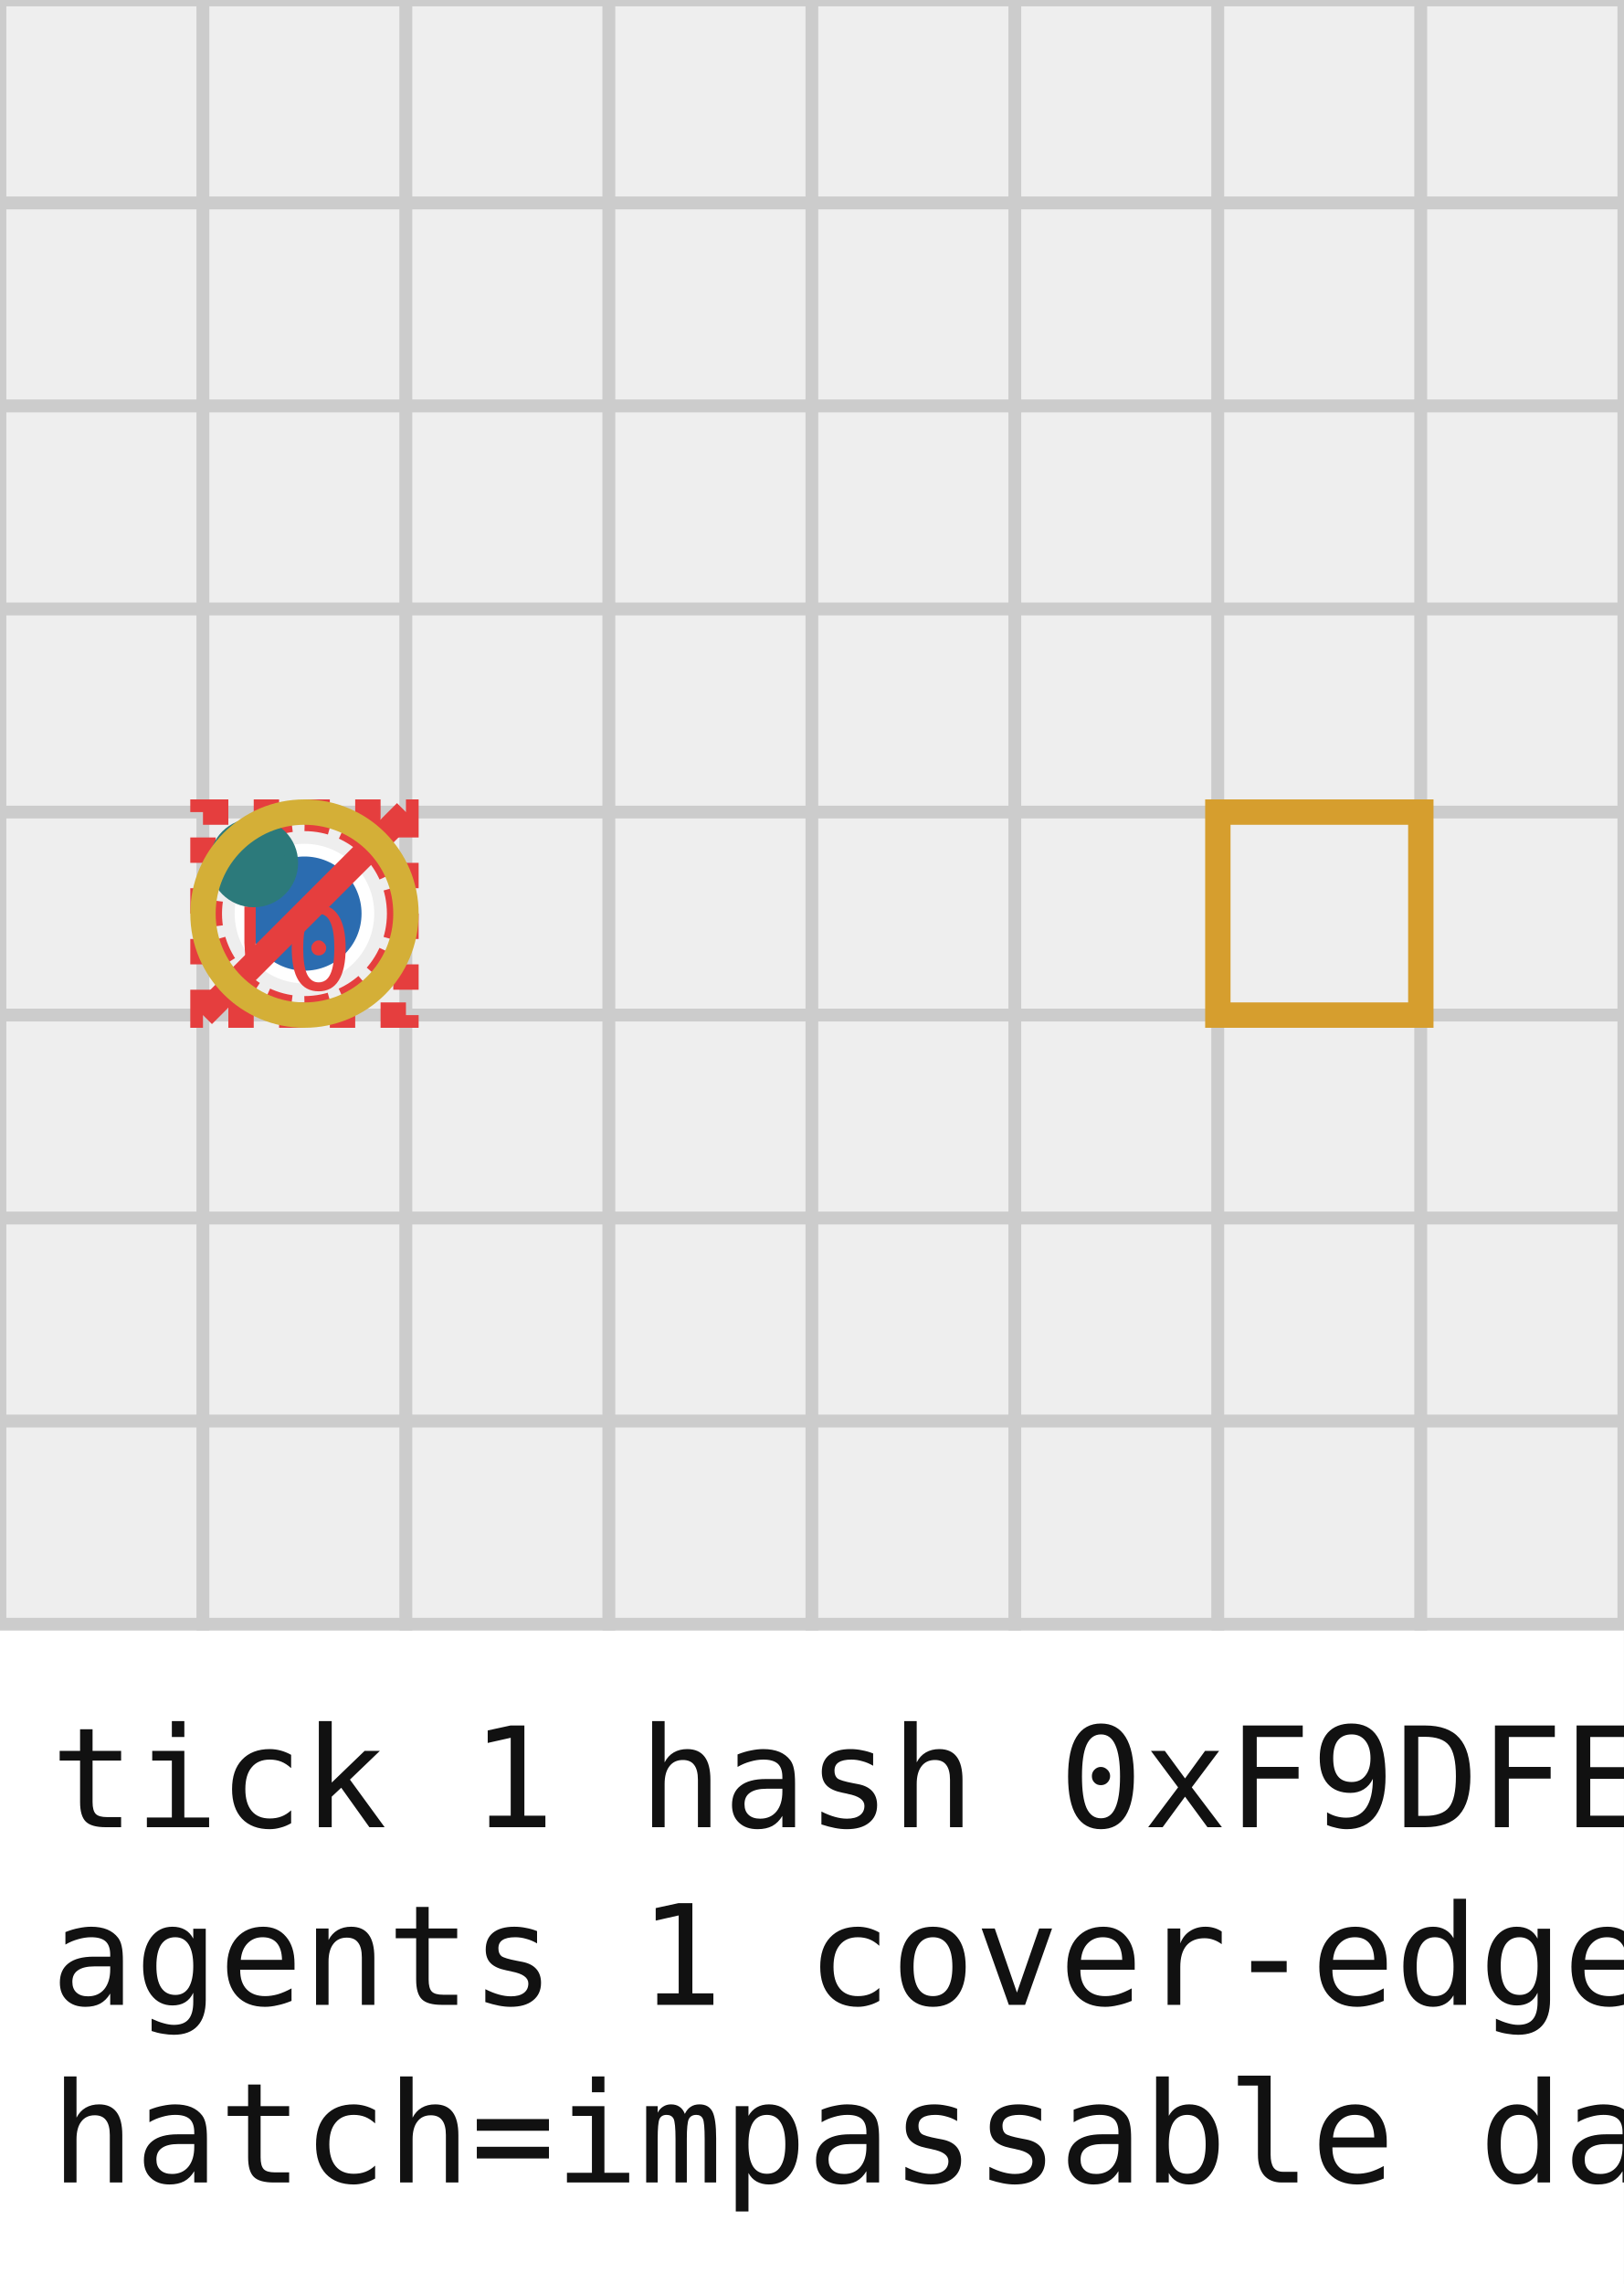
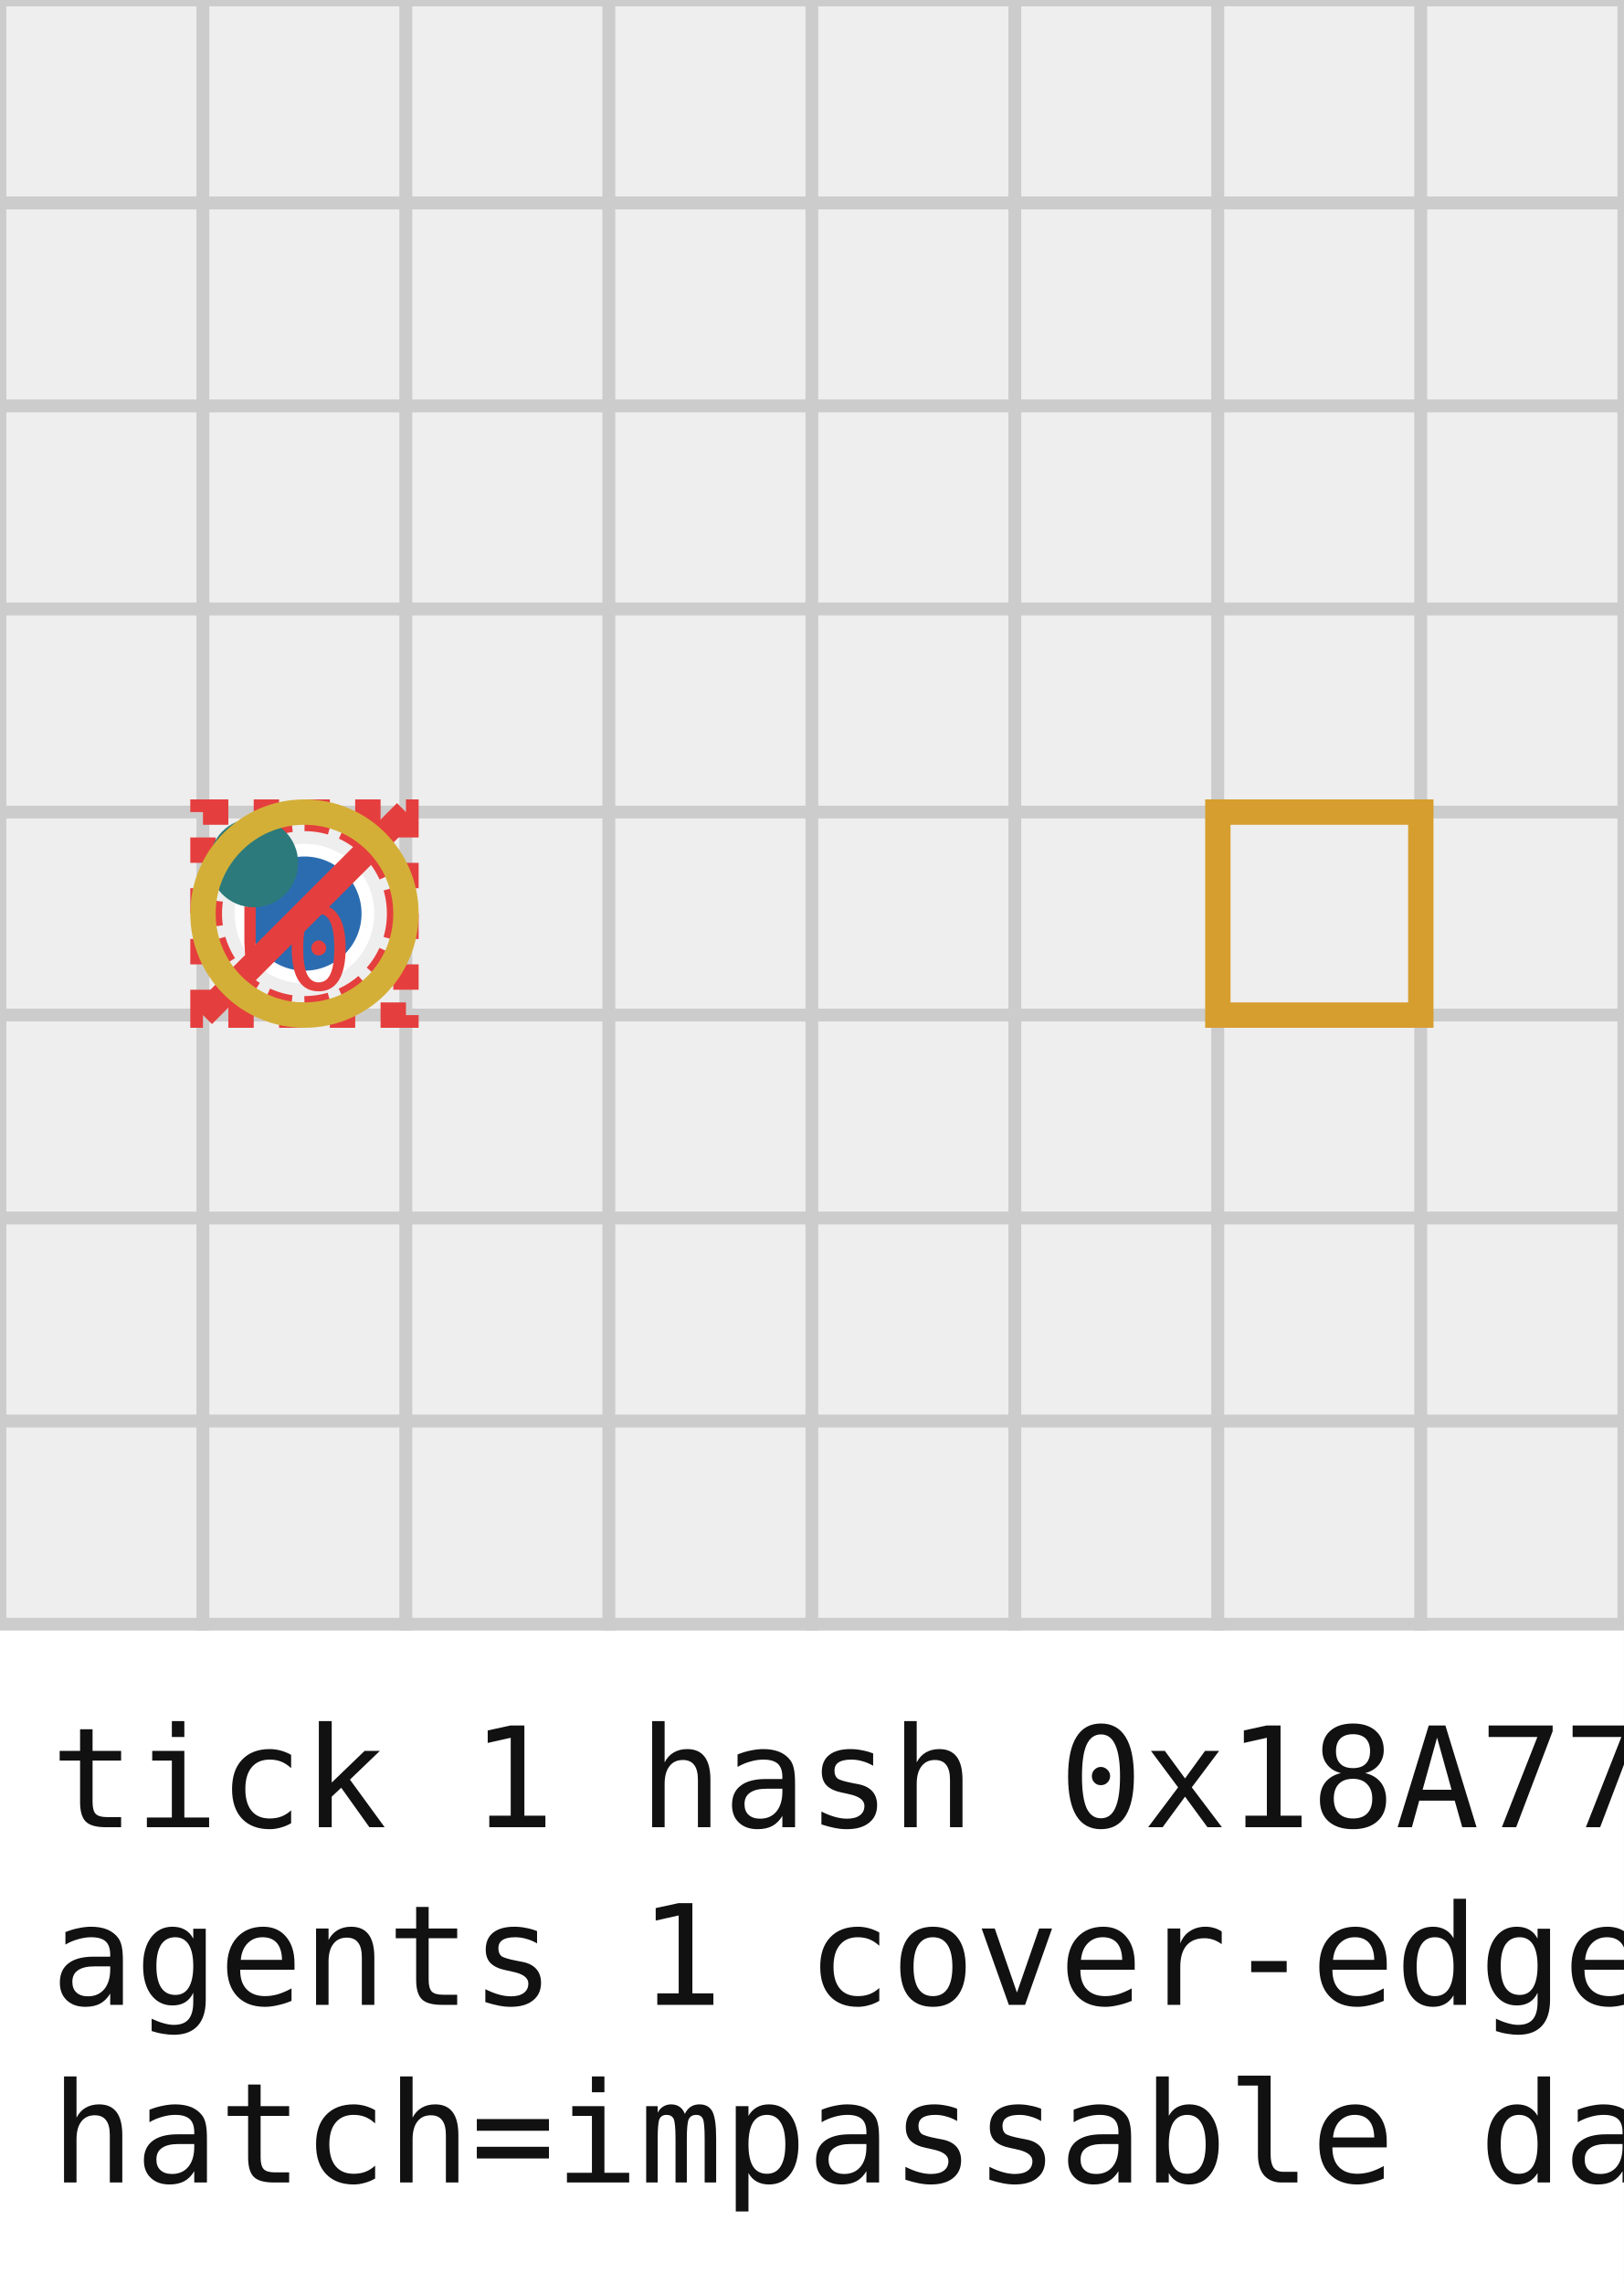
<svg xmlns="http://www.w3.org/2000/svg" width="128" height="180" viewBox="0 0 128 180">
  <defs>
    <pattern id="cw-hatch" width="4" height="4" patternUnits="userSpaceOnUse">
      <path d="M0,4 L4,0" stroke="#8a8a8a" stroke-width="1" />
    </pattern>
  </defs>
  <rect x="0" y="0" width="128" height="180" fill="#ffffff" />
  <rect x="0" y="0" width="16" height="16" fill="rgb(238,238,238)" stroke="#cccccc" stroke-width="1" />
  <rect x="16" y="0" width="16" height="16" fill="rgb(238,238,238)" stroke="#cccccc" stroke-width="1" />
  <rect x="32" y="0" width="16" height="16" fill="rgb(238,238,238)" stroke="#cccccc" stroke-width="1" />
  <rect x="48" y="0" width="16" height="16" fill="rgb(238,238,238)" stroke="#cccccc" stroke-width="1" />
  <rect x="64" y="0" width="16" height="16" fill="rgb(238,238,238)" stroke="#cccccc" stroke-width="1" />
  <rect x="80" y="0" width="16" height="16" fill="rgb(238,238,238)" stroke="#cccccc" stroke-width="1" />
  <rect x="96" y="0" width="16" height="16" fill="rgb(238,238,238)" stroke="#cccccc" stroke-width="1" />
  <rect x="112" y="0" width="16" height="16" fill="rgb(238,238,238)" stroke="#cccccc" stroke-width="1" />
  <rect x="0" y="16" width="16" height="16" fill="rgb(238,238,238)" stroke="#cccccc" stroke-width="1" />
  <rect x="16" y="16" width="16" height="16" fill="rgb(238,238,238)" stroke="#cccccc" stroke-width="1" />
  <rect x="32" y="16" width="16" height="16" fill="rgb(238,238,238)" stroke="#cccccc" stroke-width="1" />
  <rect x="48" y="16" width="16" height="16" fill="rgb(238,238,238)" stroke="#cccccc" stroke-width="1" />
  <rect x="64" y="16" width="16" height="16" fill="rgb(238,238,238)" stroke="#cccccc" stroke-width="1" />
  <rect x="80" y="16" width="16" height="16" fill="rgb(238,238,238)" stroke="#cccccc" stroke-width="1" />
  <rect x="96" y="16" width="16" height="16" fill="rgb(238,238,238)" stroke="#cccccc" stroke-width="1" />
  <rect x="112" y="16" width="16" height="16" fill="rgb(238,238,238)" stroke="#cccccc" stroke-width="1" />
  <rect x="0" y="32" width="16" height="16" fill="rgb(238,238,238)" stroke="#cccccc" stroke-width="1" />
  <rect x="16" y="32" width="16" height="16" fill="rgb(238,238,238)" stroke="#cccccc" stroke-width="1" />
  <rect x="32" y="32" width="16" height="16" fill="rgb(238,238,238)" stroke="#cccccc" stroke-width="1" />
  <rect x="48" y="32" width="16" height="16" fill="rgb(238,238,238)" stroke="#cccccc" stroke-width="1" />
  <rect x="64" y="32" width="16" height="16" fill="rgb(238,238,238)" stroke="#cccccc" stroke-width="1" />
  <rect x="80" y="32" width="16" height="16" fill="rgb(238,238,238)" stroke="#cccccc" stroke-width="1" />
  <rect x="96" y="32" width="16" height="16" fill="rgb(238,238,238)" stroke="#cccccc" stroke-width="1" />
  <rect x="112" y="32" width="16" height="16" fill="rgb(238,238,238)" stroke="#cccccc" stroke-width="1" />
  <rect x="0" y="48" width="16" height="16" fill="rgb(238,238,238)" stroke="#cccccc" stroke-width="1" />
  <rect x="16" y="48" width="16" height="16" fill="rgb(238,238,238)" stroke="#cccccc" stroke-width="1" />
  <rect x="32" y="48" width="16" height="16" fill="rgb(238,238,238)" stroke="#cccccc" stroke-width="1" />
  <rect x="48" y="48" width="16" height="16" fill="rgb(238,238,238)" stroke="#cccccc" stroke-width="1" />
  <rect x="64" y="48" width="16" height="16" fill="rgb(238,238,238)" stroke="#cccccc" stroke-width="1" />
  <rect x="80" y="48" width="16" height="16" fill="rgb(238,238,238)" stroke="#cccccc" stroke-width="1" />
  <rect x="96" y="48" width="16" height="16" fill="rgb(238,238,238)" stroke="#cccccc" stroke-width="1" />
  <rect x="112" y="48" width="16" height="16" fill="rgb(238,238,238)" stroke="#cccccc" stroke-width="1" />
  <rect x="0" y="64" width="16" height="16" fill="rgb(238,238,238)" stroke="#cccccc" stroke-width="1" />
  <rect x="16" y="64" width="16" height="16" fill="rgb(238,238,238)" stroke="#cccccc" stroke-width="1" />
  <rect x="32" y="64" width="16" height="16" fill="rgb(238,238,238)" stroke="#cccccc" stroke-width="1" />
  <rect x="48" y="64" width="16" height="16" fill="rgb(238,238,238)" stroke="#cccccc" stroke-width="1" />
  <rect x="64" y="64" width="16" height="16" fill="rgb(238,238,238)" stroke="#cccccc" stroke-width="1" />
  <rect x="80" y="64" width="16" height="16" fill="rgb(238,238,238)" stroke="#cccccc" stroke-width="1" />
  <rect x="96" y="64" width="16" height="16" fill="rgb(238,238,238)" stroke="#cccccc" stroke-width="1" />
  <rect x="112" y="64" width="16" height="16" fill="rgb(238,238,238)" stroke="#cccccc" stroke-width="1" />
  <rect x="0" y="80" width="16" height="16" fill="rgb(238,238,238)" stroke="#cccccc" stroke-width="1" />
  <rect x="16" y="80" width="16" height="16" fill="rgb(238,238,238)" stroke="#cccccc" stroke-width="1" />
  <rect x="32" y="80" width="16" height="16" fill="rgb(238,238,238)" stroke="#cccccc" stroke-width="1" />
  <rect x="48" y="80" width="16" height="16" fill="rgb(238,238,238)" stroke="#cccccc" stroke-width="1" />
  <rect x="64" y="80" width="16" height="16" fill="rgb(238,238,238)" stroke="#cccccc" stroke-width="1" />
  <rect x="80" y="80" width="16" height="16" fill="rgb(238,238,238)" stroke="#cccccc" stroke-width="1" />
  <rect x="96" y="80" width="16" height="16" fill="rgb(238,238,238)" stroke="#cccccc" stroke-width="1" />
  <rect x="112" y="80" width="16" height="16" fill="rgb(238,238,238)" stroke="#cccccc" stroke-width="1" />
  <rect x="0" y="96" width="16" height="16" fill="rgb(238,238,238)" stroke="#cccccc" stroke-width="1" />
  <rect x="16" y="96" width="16" height="16" fill="rgb(238,238,238)" stroke="#cccccc" stroke-width="1" />
  <rect x="32" y="96" width="16" height="16" fill="rgb(238,238,238)" stroke="#cccccc" stroke-width="1" />
  <rect x="48" y="96" width="16" height="16" fill="rgb(238,238,238)" stroke="#cccccc" stroke-width="1" />
  <rect x="64" y="96" width="16" height="16" fill="rgb(238,238,238)" stroke="#cccccc" stroke-width="1" />
  <rect x="80" y="96" width="16" height="16" fill="rgb(238,238,238)" stroke="#cccccc" stroke-width="1" />
  <rect x="96" y="96" width="16" height="16" fill="rgb(238,238,238)" stroke="#cccccc" stroke-width="1" />
  <rect x="112" y="96" width="16" height="16" fill="rgb(238,238,238)" stroke="#cccccc" stroke-width="1" />
  <rect x="0" y="112" width="16" height="16" fill="rgb(238,238,238)" stroke="#cccccc" stroke-width="1" />
  <rect x="16" y="112" width="16" height="16" fill="rgb(238,238,238)" stroke="#cccccc" stroke-width="1" />
  <rect x="32" y="112" width="16" height="16" fill="rgb(238,238,238)" stroke="#cccccc" stroke-width="1" />
  <rect x="48" y="112" width="16" height="16" fill="rgb(238,238,238)" stroke="#cccccc" stroke-width="1" />
  <rect x="64" y="112" width="16" height="16" fill="rgb(238,238,238)" stroke="#cccccc" stroke-width="1" />
  <rect x="80" y="112" width="16" height="16" fill="rgb(238,238,238)" stroke="#cccccc" stroke-width="1" />
  <rect x="96" y="112" width="16" height="16" fill="rgb(238,238,238)" stroke="#cccccc" stroke-width="1" />
  <rect x="112" y="112" width="16" height="16" fill="rgb(238,238,238)" stroke="#cccccc" stroke-width="1" />
  <rect x="96" y="64" width="16" height="16" fill="none" stroke="#d69e2e" stroke-width="2" />
  <circle cx="24" cy="72" r="5" fill="#2b6cb0" stroke="#ffffff" stroke-width="1" />
  <circle cx="24" cy="72" r="7" fill="none" stroke="#e53e3e" stroke-width="1" stroke-dasharray="2,1" />
  <rect x="16" y="64" width="16" height="16" fill="none" stroke="#e53e3e" stroke-width="2" stroke-dasharray="2,2" />
  <line x1="16" y1="80" x2="32" y2="64" stroke="#e53e3e" stroke-width="2" />
  <text x="17" y="78" font-family="monospace" font-size="9" fill="#e53e3e">!0</text>
  <circle cx="20" cy="68" r="3" fill="#2c7a7b" stroke="#2c7a7b" stroke-width="1" />
  <circle cx="24" cy="72" r="8" fill="none" stroke="#d4af37" stroke-width="2" />
-   <text x="4" y="144" font-family="monospace" font-size="11" fill="#111111">tick 1  hash 0xF9DFE796996B4DD2  draws 0</text>
+   <text x="4" y="144" font-family="monospace" font-size="11" fill="#111111">tick 1  hash 0x18A772A89DC0A511  draws 0</text>
  <text x="4" y="158" font-family="monospace" font-size="11" fill="#111111">agents 1  cover-edges 0  events 2</text>
  <text x="4" y="172" font-family="monospace" font-size="11" fill="#111111">hatch=impassable  dark border=opaque  darker fill=higher elevation  triangle=cover  circle=agent</text>
</svg>
